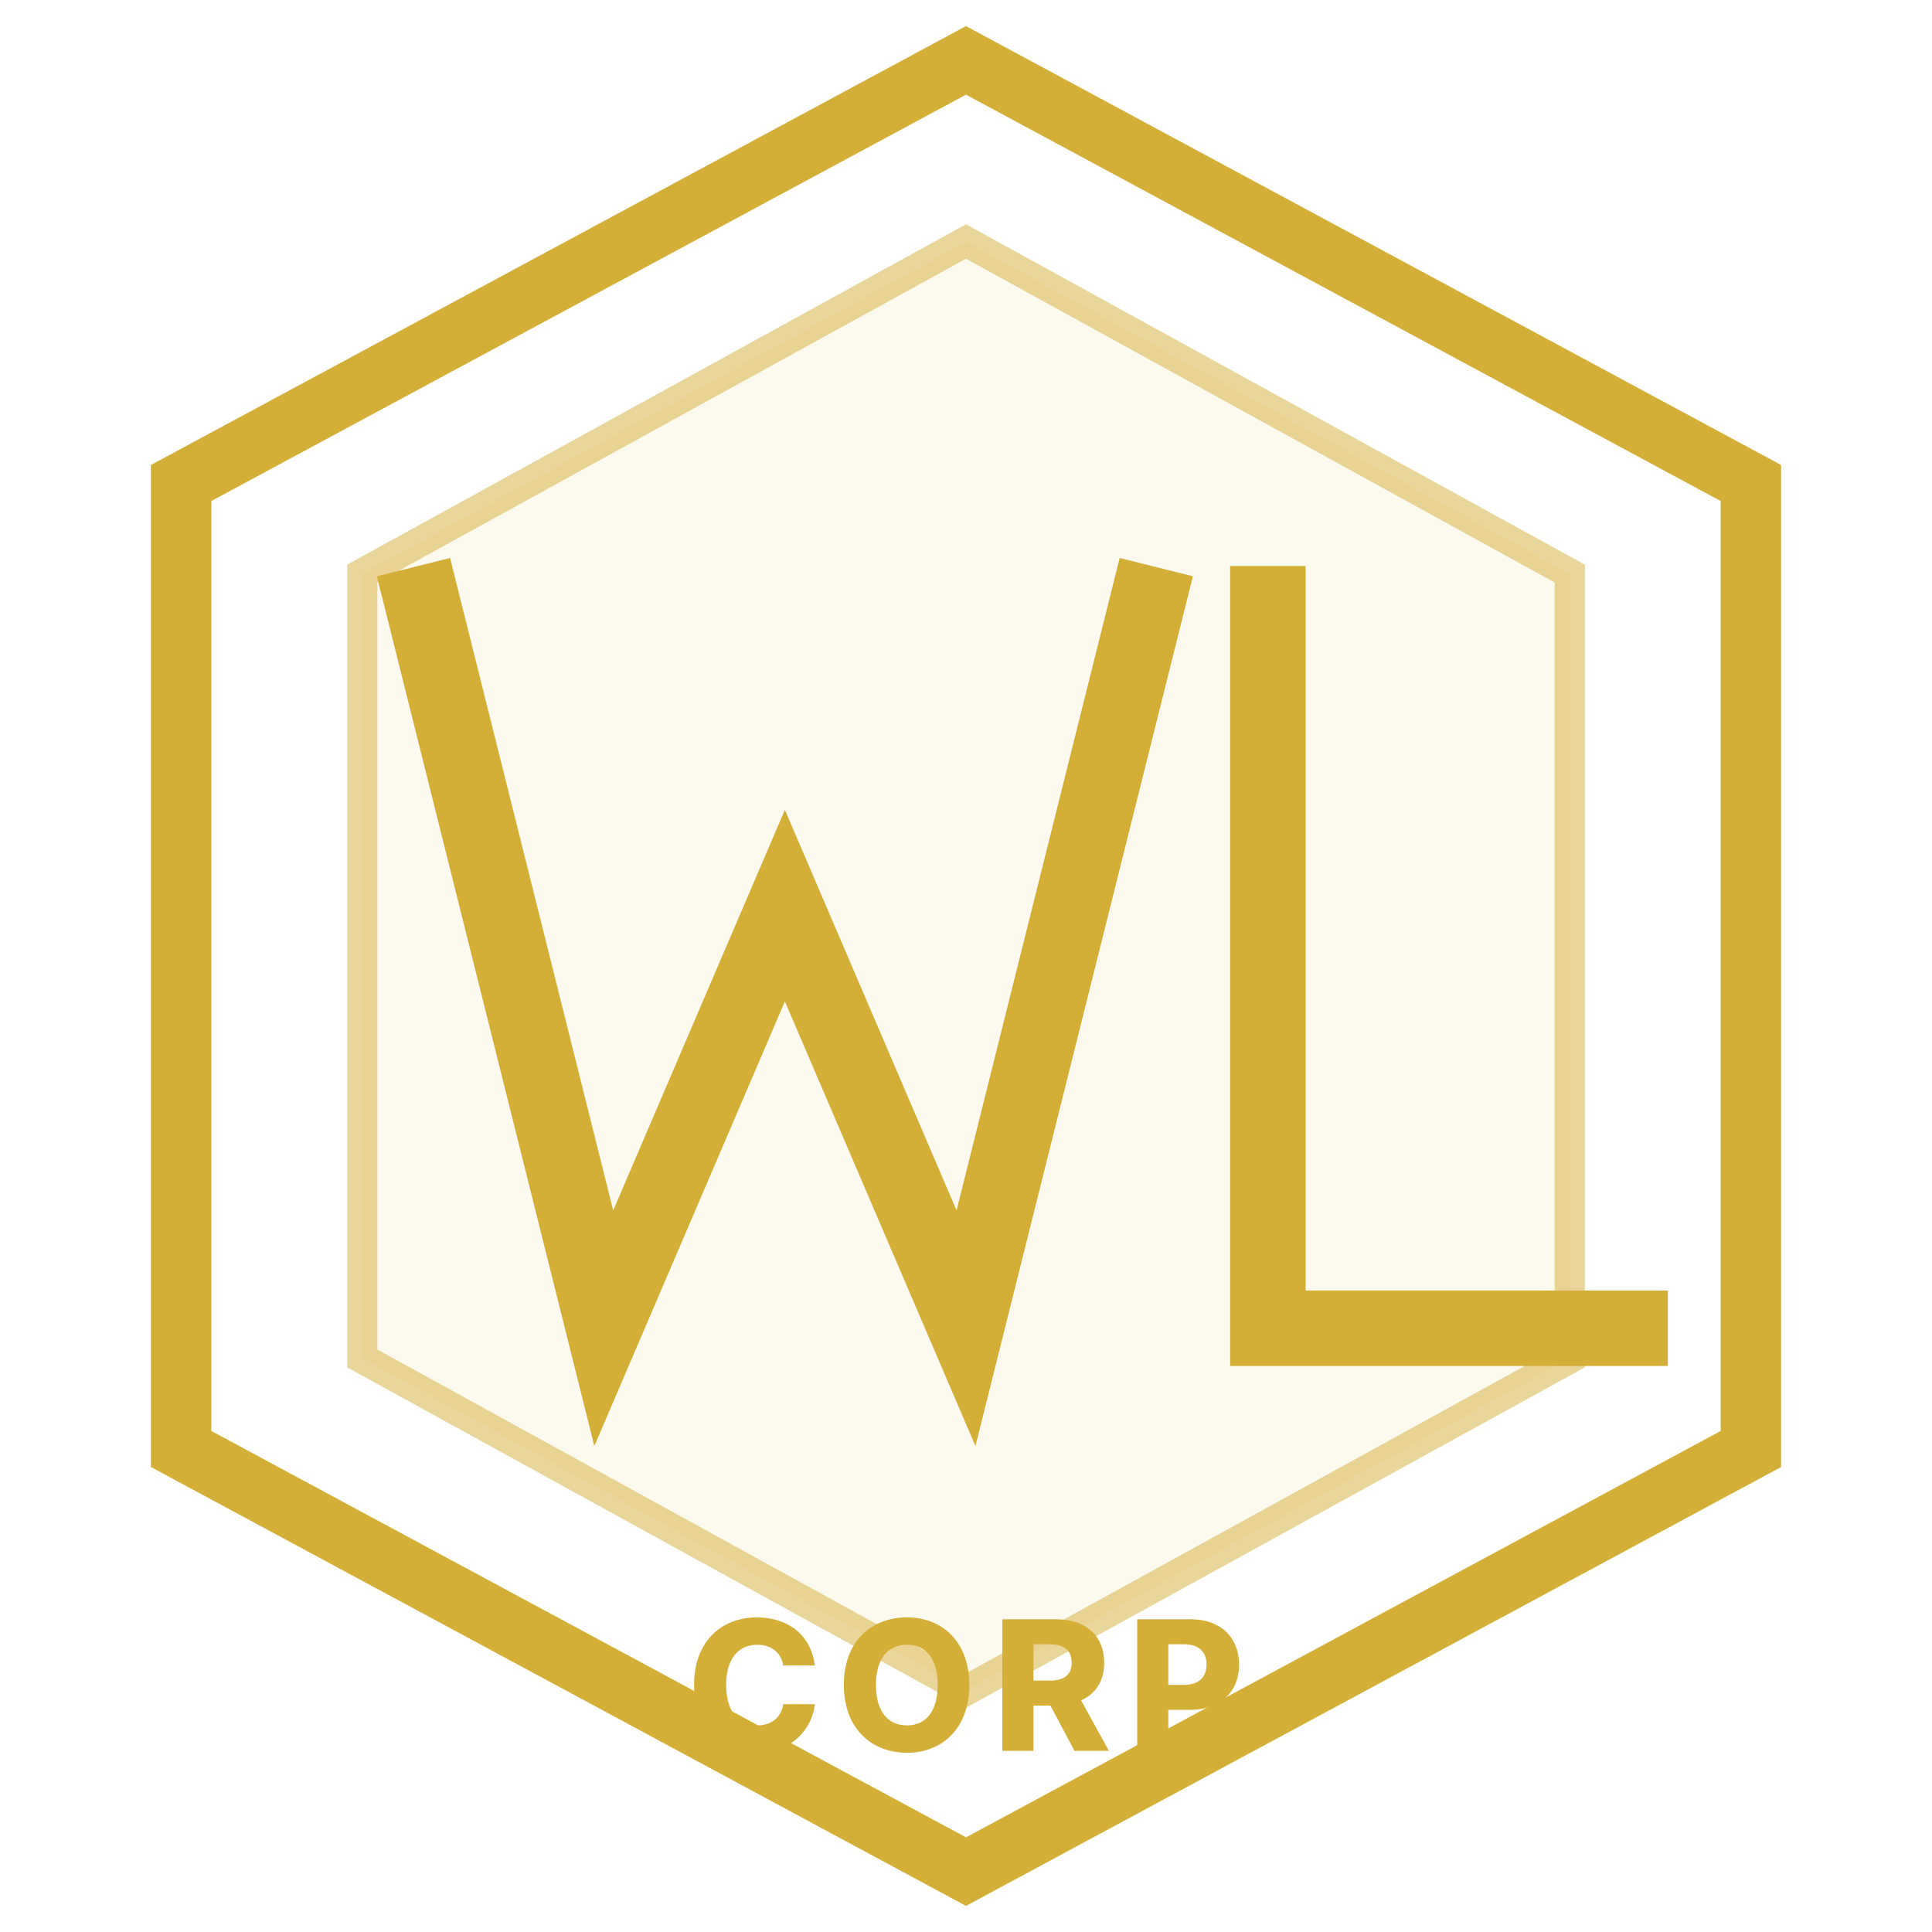
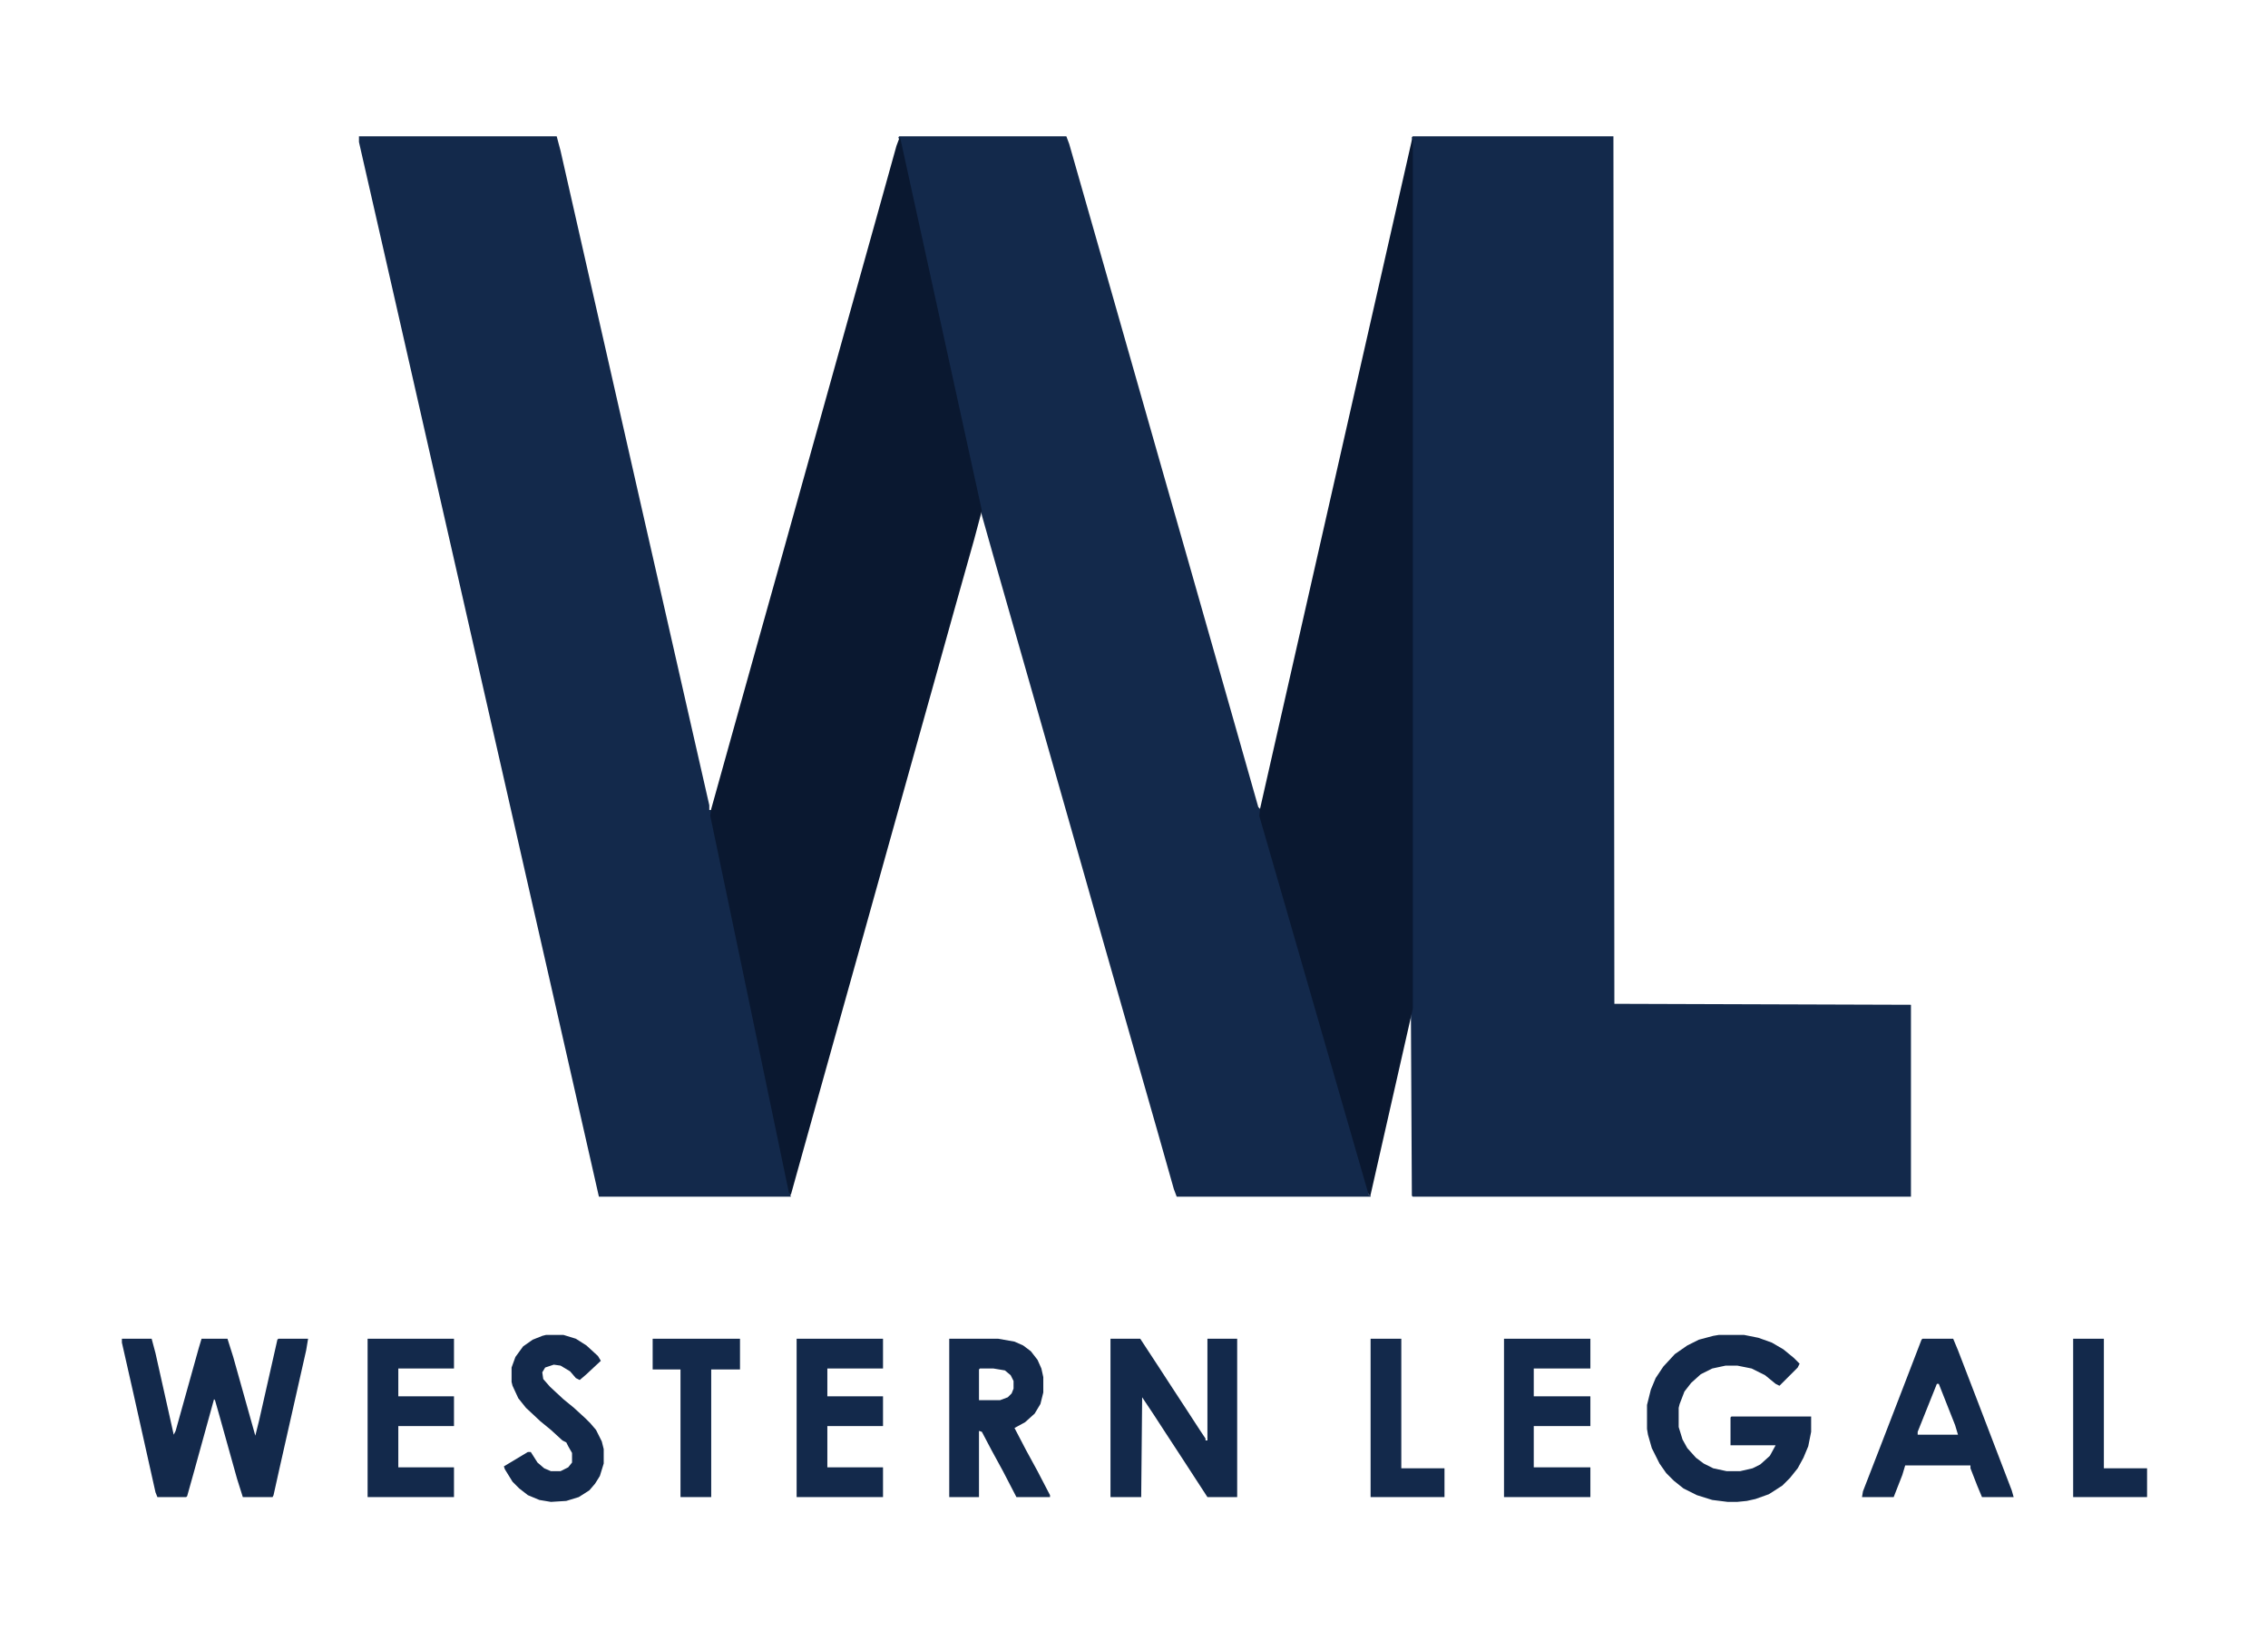
- <svg xmlns="http://www.w3.org/2000/svg" width="44" height="44" fill="none" viewBox="0 0 64 64">
-   <path stroke="#d4af37" stroke-width="2" d="m32 2 26 14v32L32 62 6 48V16Z" />
-   <path fill="rgba(212, 175, 55, 0.08)" stroke="#d4af37" stroke-opacity=".5" d="m32 8 20 11v26L32 56 12 45V19Z" />
-   <path stroke="#d4af37" stroke-linecap="square" stroke-width="2.5" d="m14 20 6 24 6-14 6 14 6-24M42 20v24h12" />
-   <text x="32" y="58" fill="#d4af37" font-family="Inter, sans-serif" font-size="6" font-weight="800" letter-spacing=".5" text-anchor="middle">CORP</text>
+ <svg xmlns="http://www.w3.org/2000/svg" viewBox="554 373 2363 1708">
+   <path d="M0,0 L206,0 L210,15 L237,134 L262,244 L294,385 L317,486 L342,596 L365,697 L365,702 L367,702 L368,713 L398,857 L421,967 L449,1101 L450,1105 L250,1105 L223,986 L198,876 L175,775 L150,665 L127,564 L102,454 L79,353 L49,221 L26,120 L0,6 Z " fill="#13294B" transform="translate(928,515)" />
+   <path d="M0,0 L174,0 L177,8 L215,141 L274,348 L300,439 L347,604 L374,699 L376,701 L376,708 L402,798 L430,895 L456,985 L475,1051 L489,1099 L489,1103 L491,1103 L491,1105 L289,1105 L286,1097 L269,1037 L213,841 L194,774 L143,595 L99,441 L86,395 L85,390 L57,262 L25,116 L1,7 L-1,1 Z " fill="#13294B" transform="translate(1491,515)" />
+   <path d="M0,0 L209,0 L210,904 L519,905 L519,1105 L0,1105 L-1,1104 L-2,913 L-1,909 L-1,1 Z " fill="#13294B" transform="translate(2026,515)" />
+   <path d="M0,0 L1,0 L33,146 L63,283 L86,388 L78,418 L58,489 L34,575 L13,650 L-13,743 L-37,829 L-58,904 L-84,997 L-108,1083 L-113,1101 L-115,1099 L-145,955 L-169,840 L-197,706 L-196,699 L-172,613 L-146,520 L-123,438 L-99,352 L-75,266 L-51,180 L-25,87 L-3,8 Z " fill="#0A1830" transform="translate(1491,517)" />
+   <path d="M0,0 L1,0 L1,905 L-31,1046 L-43,1099 L-45,1099 L-73,1002 L-103,898 L-131,801 L-157,711 L-159,704 L-158,696 L-126,555 L-94,414 L-62,273 L-32,141 Z " fill="#0A1830" transform="translate(2025,519)" />
+   <path d="M0,0 L18,0 L31,4 L42,11 L54,22 L57,27 L42,41 L35,47 L31,45 L25,38 L15,32 L8,31 L-1,34 L-4,39 L-3,46 L4,54 L18,67 L29,76 L41,87 L46,92 L52,99 L58,111 L60,119 L60,134 L56,147 L51,155 L45,162 L34,169 L21,173 L5,174 L-7,172 L-19,167 L-28,160 L-35,153 L-43,140 L-44,137 L-19,122 L-16,122 L-9,133 L-2,139 L5,142 L15,142 L23,138 L27,133 L27,123 L23,116 L21,112 L17,110 L5,99 L-6,90 L-21,76 L-29,66 L-35,53 L-36,49 L-36,34 L-32,23 L-24,12 L-14,5 L-4,1 Z " fill="#13294B" transform="translate(1123,1764)" />
+   <path d="M0,0 L26,0 L41,3 L55,8 L67,15 L78,24 L84,30 L82,34 L63,53 L59,51 L48,42 L34,35 L19,32 L7,32 L-7,35 L-19,41 L-29,50 L-36,59 L-41,72 L-42,76 L-42,96 L-38,109 L-33,118 L-24,128 L-16,134 L-6,139 L8,142 L22,142 L35,139 L43,135 L53,126 L59,115 L12,115 L12,86 L13,85 L96,85 L96,101 L93,116 L88,128 L82,139 L74,149 L66,157 L52,166 L38,171 L29,173 L19,174 L9,174 L-7,172 L-23,167 L-37,160 L-47,152 L-55,144 L-62,134 L-70,118 L-74,104 L-75,98 L-75,73 L-71,57 L-66,45 L-58,33 L-46,20 L-33,11 L-21,5 L-6,1 Z " fill="#13294B" transform="translate(2345,1764)" />
+   <path d="M0,0 L31,0 L35,15 L54,100 L56,96 L80,10 L83,0 L110,0 L116,19 L139,101 L143,85 L162,1 L163,0 L194,0 L192,12 L164,136 L158,163 L157,165 L126,165 L120,146 L101,78 L97,64 L96,63 L75,139 L68,164 L67,165 L37,165 L35,160 L12,57 L0,4 Z " fill="#13294B" transform="translate(681,1768)" />
+   <path d="M0,0 L90,0 L90,31 L32,31 L32,60 L90,60 L90,91 L32,91 L32,134 L90,134 L90,165 L0,165 Z " fill="#13294B" transform="translate(937,1768)" />
+   <path d="M0,0 L91,0 L91,32 L61,32 L61,165 L29,165 L29,32 L0,32 Z " fill="#13294B" transform="translate(1234,1768)" />
+   <path d="M0,0 L90,0 L90,31 L32,31 L32,60 L90,60 L90,91 L32,91 L32,134 L90,134 L90,165 L0,165 Z " fill="#13294B" transform="translate(1384,1768)" />
+   <path d="M0,0 L51,0 L68,3 L77,7 L85,13 L92,22 L96,31 L98,40 L98,56 L95,68 L89,78 L79,87 L68,93 L80,116 L92,138 L105,163 L105,165 L70,165 L56,138 L44,116 L34,97 L31,96 L31,165 L0,165 Z M32,31 L31,32 L31,64 L53,64 L61,61 L65,57 L67,52 L67,44 L64,38 L58,33 L46,31 Z " fill="#13294B" transform="translate(1543,1768)" />
+   <path d="M0,0 L31,0 L50,29 L63,49 L80,75 L93,95 L99,104 L99,106 L101,106 L101,0 L132,0 L132,165 L101,165 L88,145 L75,125 L58,99 L45,79 L33,61 L32,165 L0,165 Z " fill="#13294B" transform="translate(1711,1768)" />
+   <path d="M0,0 L32,0 L32,135 L77,135 L77,165 L0,165 Z " fill="#13294B" transform="translate(1982,1768)" />
+   <path d="M0,0 L90,0 L90,31 L31,31 L31,60 L90,60 L90,91 L31,91 L31,134 L90,134 L90,165 L0,165 Z " fill="#13294B" transform="translate(2121,1768)" />
+   <path d="M0,0 L32,0 L37,12 L57,64 L75,111 L93,158 L95,165 L62,165 L57,153 L50,135 L50,132 L-18,132 L-21,142 L-30,165 L-63,165 L-62,159 L-43,110 L-21,53 L-6,14 L-1,1 Z M15,47 L-5,97 L-5,100 L37,100 L34,90 L17,47 Z " fill="#13294B" transform="translate(2557,1768)" />
+   <path d="M0,0 L32,0 L32,135 L77,135 L77,165 L0,165 Z " fill="#13294B" transform="translate(2714,1768)" />
</svg>
